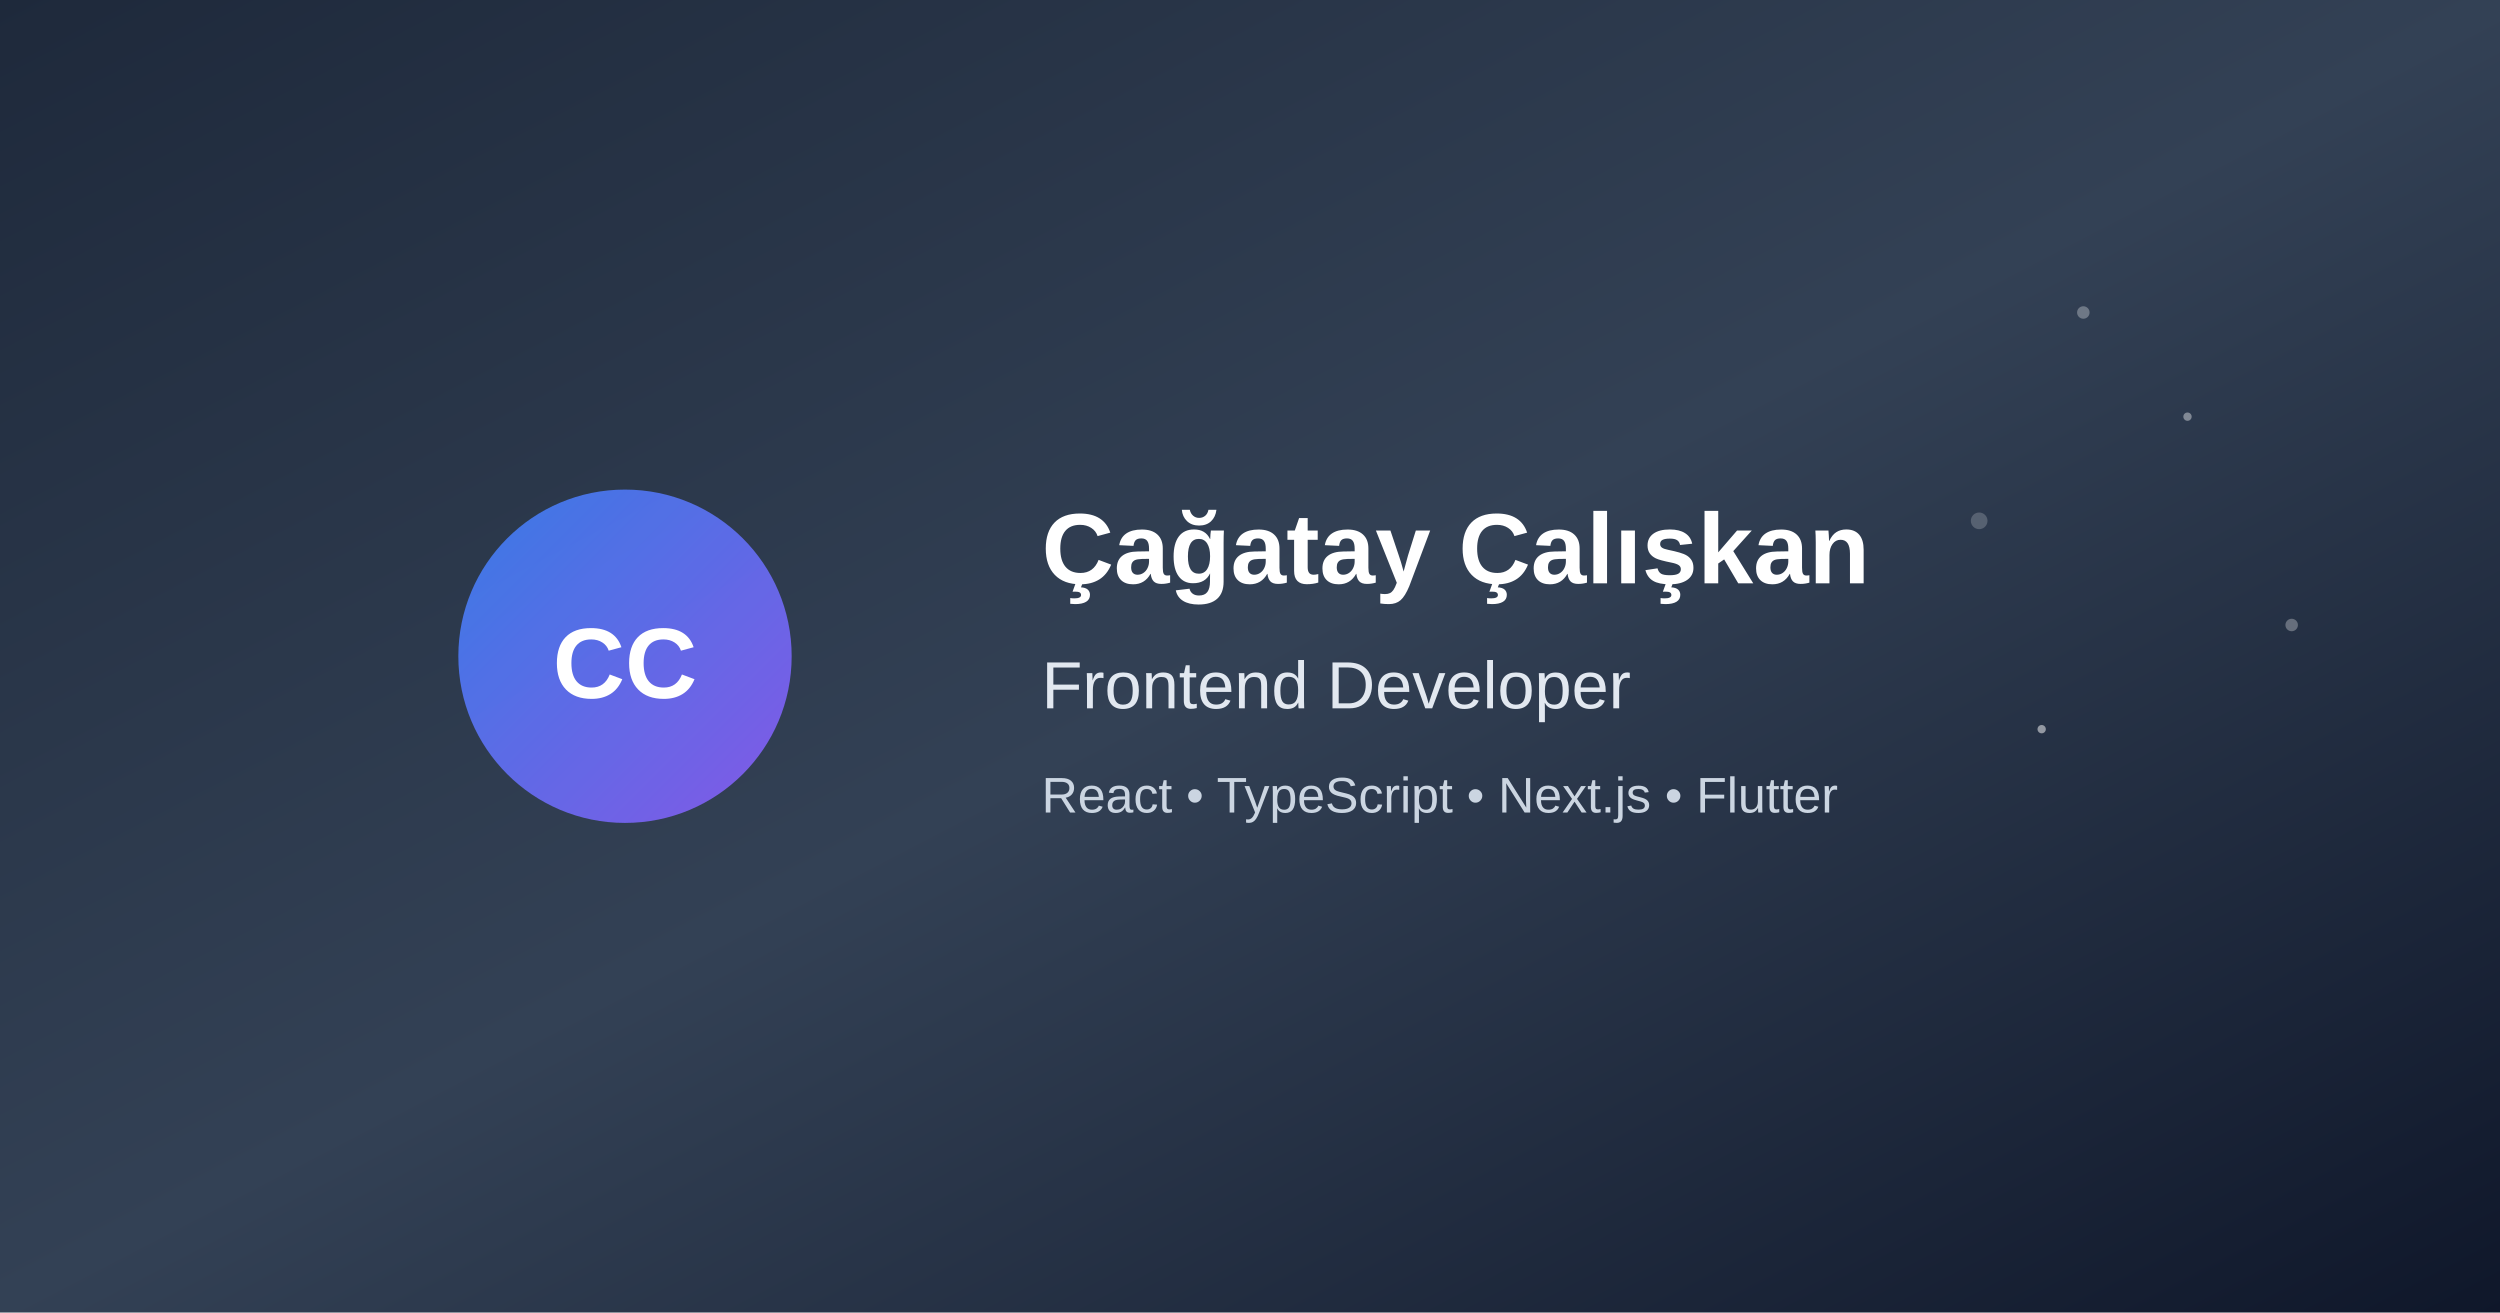
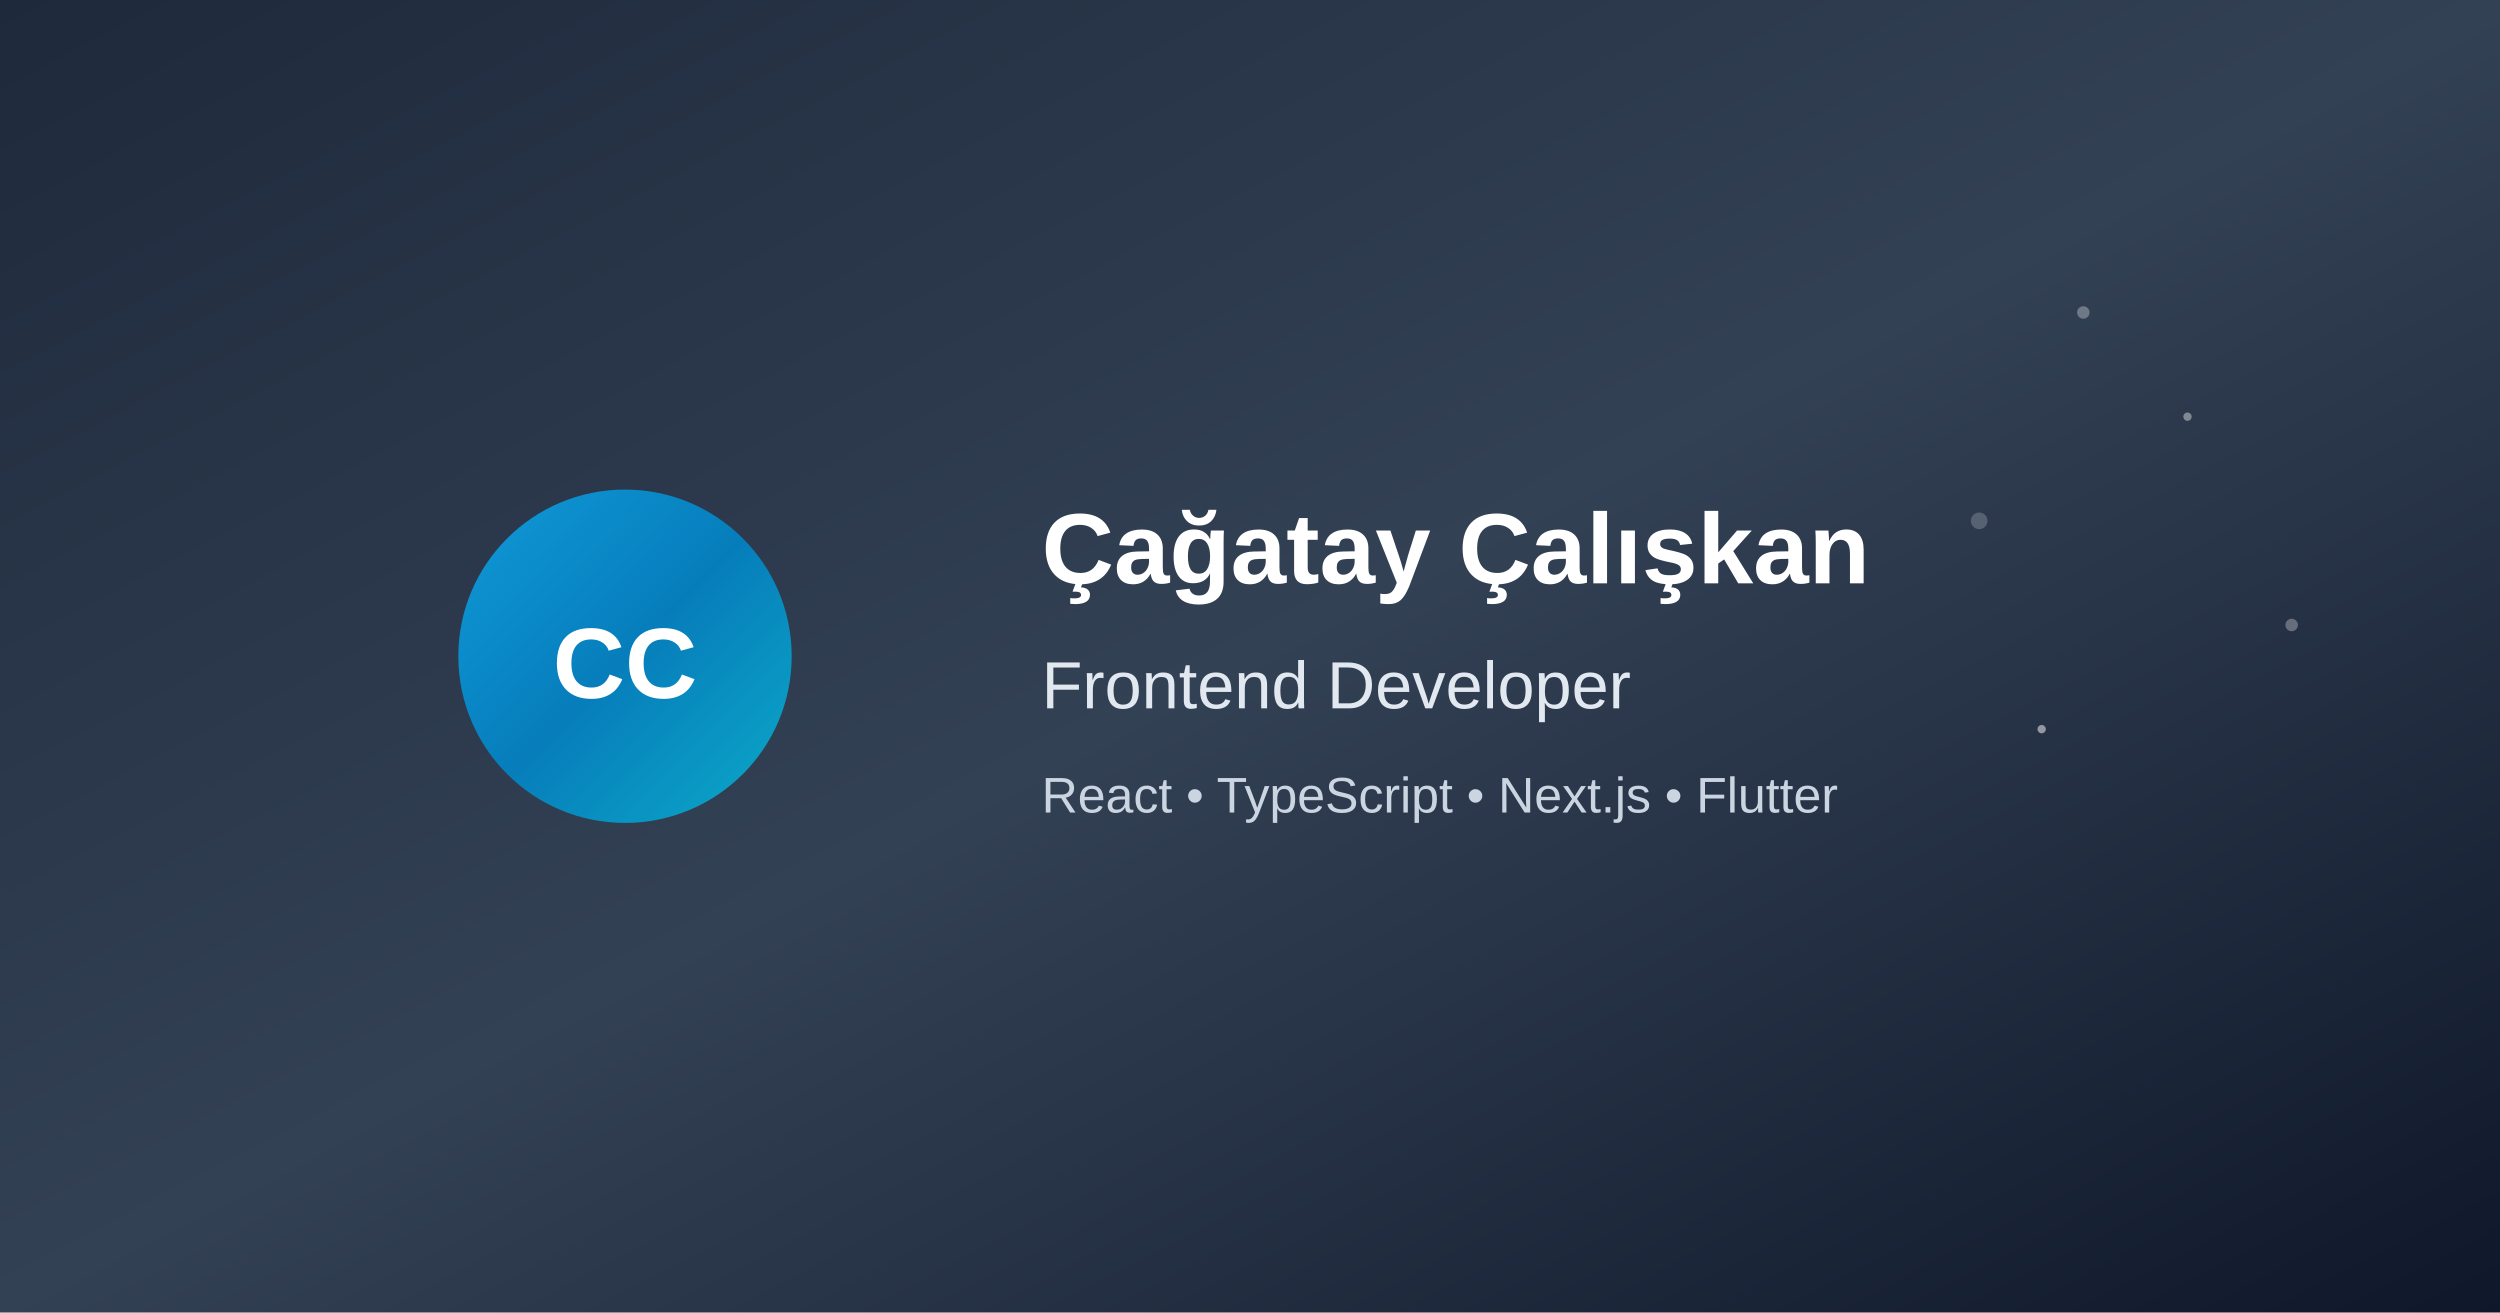
<svg xmlns="http://www.w3.org/2000/svg" viewBox="0 0 1200 630">
  <rect width="1200" height="630" fill="url(#bgGradient)" />
  <circle cx="300" cy="315" r="80" fill="url(#logoGradient)" opacity="0.9" />
  <text x="300" y="335" text-anchor="middle" fill="white" font-family="Arial, sans-serif" font-size="48" font-weight="bold">CC</text>
  <text x="500" y="280" fill="white" font-family="Arial, sans-serif" font-size="48" font-weight="bold">Çağatay Çalışkan</text>
  <text x="500" y="340" fill="#e2e8f0" font-family="Arial, sans-serif" font-size="32" font-weight="400">Frontend Developer</text>
  <text x="500" y="390" fill="#cbd5e1" font-family="Arial, sans-serif" font-size="24" font-weight="300">React • TypeScript • Next.js • Flutter</text>
  <circle cx="1000" cy="150" r="3" fill="white" opacity="0.3" />
  <circle cx="1050" cy="200" r="2" fill="white" opacity="0.4" />
  <circle cx="950" cy="250" r="4" fill="white" opacity="0.2" />
  <circle cx="1100" cy="300" r="3" fill="white" opacity="0.3" />
  <circle cx="980" cy="350" r="2" fill="white" opacity="0.5" />
  <defs>
    <linearGradient id="bgGradient" x1="0%" y1="0%" x2="100%" y2="100%">
      <stop offset="0%" stop-color="#1e293b" />
      <stop offset="50%" stop-color="#334155" />
      <stop offset="100%" stop-color="#0f172a" />
    </linearGradient>
    <linearGradient id="logoGradient" x1="0%" y1="0%" x2="100%" y2="100%">
-       <stop offset="0%" stop-color="#3b82f6" />
-       <stop offset="100%" stop-color="#8b5cf6" />
+       <stop offset="0%" stop-color="#0ea5e9" />
+       <stop offset="50%" stop-color="#0284c7" />
+       <stop offset="100%" stop-color="#06b6d4" />
    </linearGradient>
  </defs>
</svg>
